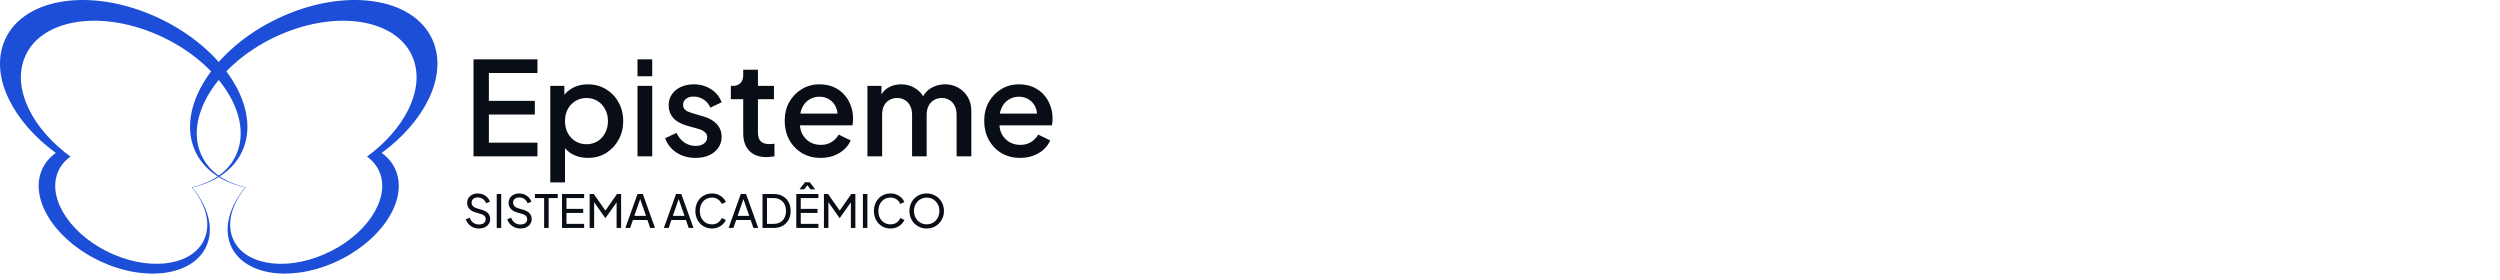
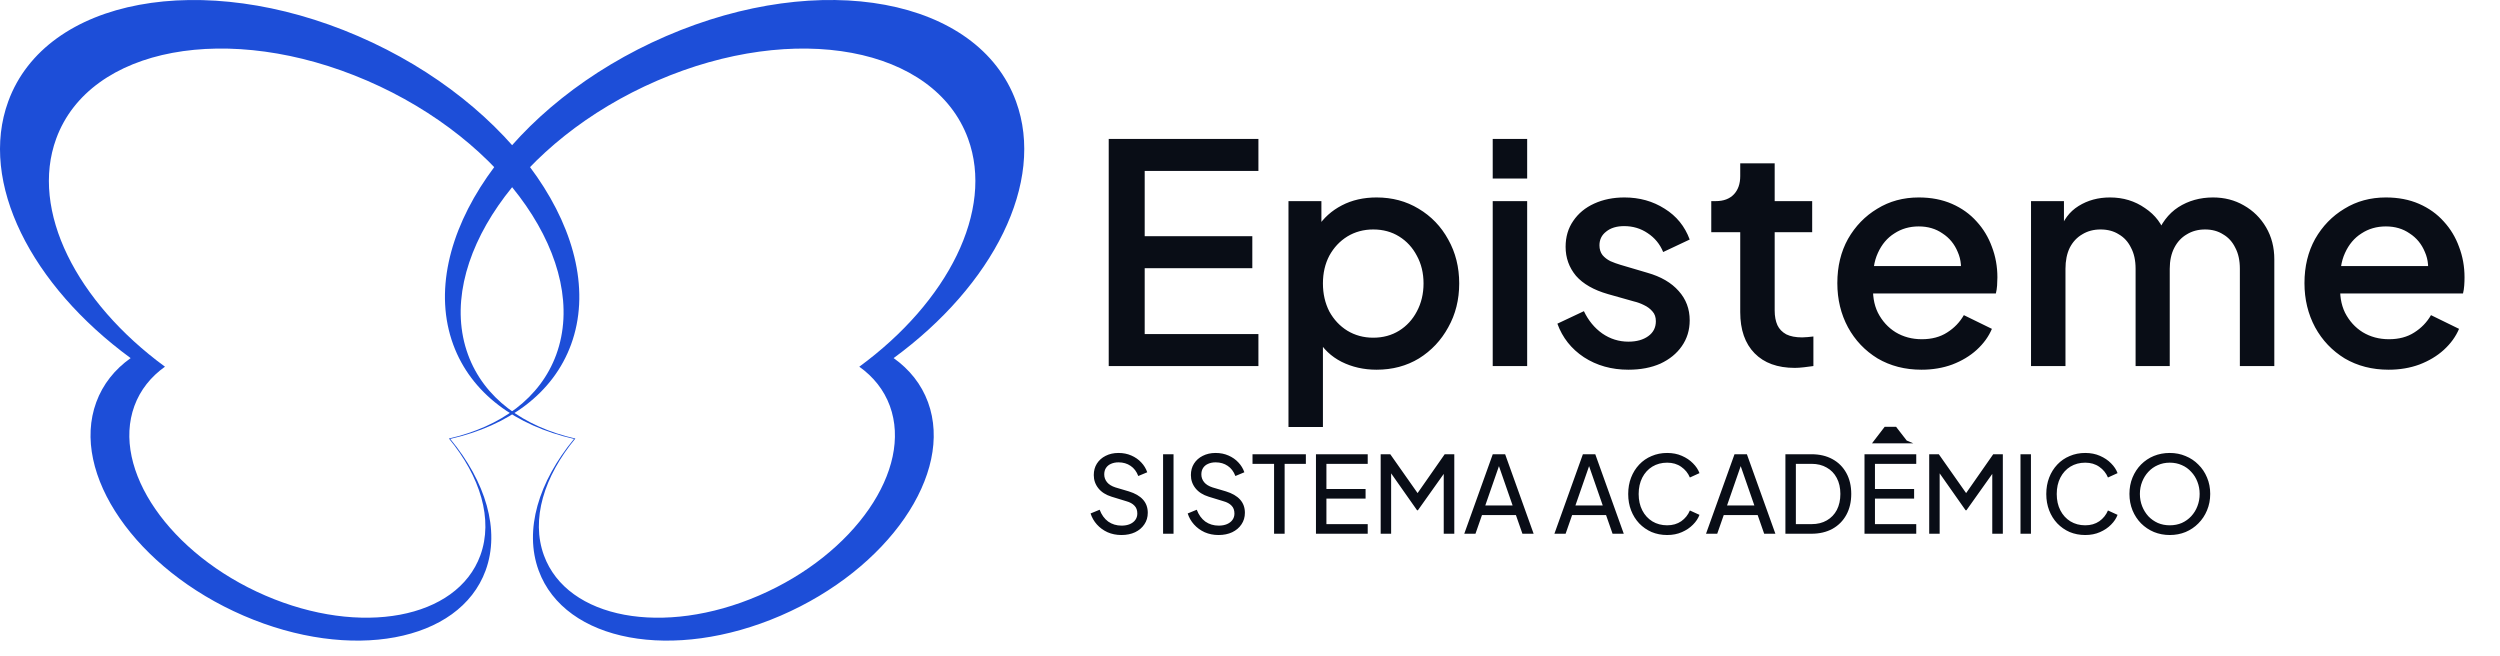
- <svg xmlns="http://www.w3.org/2000/svg" width="384" height="43" viewBox="0 0 384 43" fill="none">
+ <svg xmlns="http://www.w3.org/2000/svg" width="164" height="43" viewBox="0 0 164 43" fill="none">
  <path d="M0.543 6.648C3.023 -0.12 13.299 -2.036 23.493 2.37C33.687 6.776 39.941 15.835 37.461 22.603C36.287 25.806 33.367 27.921 29.537 28.794C31.854 31.596 32.83 34.767 31.855 37.426C30.139 42.109 23.03 43.434 15.977 40.386C8.925 37.338 4.598 31.071 6.314 26.388C6.749 25.201 7.531 24.23 8.57 23.492C2.045 18.713 -1.408 11.972 0.543 6.648ZM24.08 5.29C15.023 1.376 5.894 3.077 3.689 9.09C1.956 13.821 5.025 19.809 10.822 24.055C9.899 24.712 9.204 25.575 8.817 26.629C7.293 30.79 11.136 36.358 17.402 39.066C23.668 41.774 29.984 40.596 31.509 36.436C32.374 34.073 31.507 31.256 29.448 28.767C32.852 27.991 35.446 26.112 36.489 23.266C38.692 17.253 33.137 9.205 24.08 5.29Z" fill="#1D4ED8" />
  <path d="M66.649 6.648C64.168 -0.121 53.893 -2.037 43.699 2.369C33.505 6.775 27.251 15.834 29.731 22.603C30.905 25.805 33.825 27.92 37.655 28.794C35.338 31.596 34.362 34.767 35.337 37.427C37.053 42.109 44.162 43.434 51.215 40.386C58.267 37.338 62.594 31.07 60.878 26.388C60.443 25.201 59.661 24.23 58.622 23.491C65.146 18.712 68.6 11.972 66.649 6.648ZM43.112 5.291C52.169 1.377 61.299 3.078 63.503 9.091C65.236 13.821 62.167 19.81 56.37 24.056C57.293 24.712 57.988 25.575 58.375 26.63C59.899 30.79 56.056 36.358 49.79 39.066C43.524 41.775 37.208 40.597 35.683 36.437C34.817 34.073 35.685 31.257 37.744 28.768C34.34 27.991 31.746 26.113 30.703 23.267C28.499 17.253 34.055 9.206 43.112 5.291Z" fill="#1D4ED8" />
  <path d="M72.732 24.013V9.113H82.552V11.213H75.092V15.493H82.152V17.593H75.092V21.913H82.552V24.013H72.732ZM84.524 28.013V13.193H86.684V15.433L86.424 14.913C86.824 14.299 87.357 13.819 88.024 13.473C88.69 13.126 89.45 12.953 90.304 12.953C91.33 12.953 92.25 13.199 93.064 13.693C93.89 14.186 94.537 14.859 95.004 15.713C95.484 16.566 95.724 17.526 95.724 18.593C95.724 19.659 95.484 20.619 95.004 21.473C94.537 22.326 93.897 23.006 93.084 23.513C92.27 24.006 91.344 24.253 90.304 24.253C89.464 24.253 88.697 24.079 88.004 23.733C87.324 23.386 86.797 22.886 86.424 22.233L86.784 21.813V28.013H84.524ZM90.084 22.153C90.724 22.153 91.29 21.999 91.784 21.693C92.277 21.386 92.664 20.966 92.944 20.433C93.237 19.886 93.384 19.273 93.384 18.593C93.384 17.913 93.237 17.306 92.944 16.773C92.664 16.239 92.277 15.819 91.784 15.513C91.29 15.206 90.724 15.053 90.084 15.053C89.457 15.053 88.89 15.206 88.384 15.513C87.89 15.819 87.497 16.239 87.204 16.773C86.924 17.306 86.784 17.913 86.784 18.593C86.784 19.273 86.924 19.886 87.204 20.433C87.497 20.966 87.89 21.386 88.384 21.693C88.89 21.999 89.457 22.153 90.084 22.153ZM97.922 24.013V13.193H100.182V24.013H97.922ZM97.922 11.713V9.113H100.182V11.713H97.922ZM106.824 24.253C105.718 24.253 104.744 23.979 103.904 23.433C103.078 22.886 102.498 22.153 102.164 21.233L103.904 20.413C104.198 21.026 104.598 21.513 105.104 21.873C105.624 22.233 106.198 22.413 106.824 22.413C107.358 22.413 107.791 22.293 108.124 22.053C108.458 21.813 108.624 21.486 108.624 21.073C108.624 20.806 108.551 20.593 108.404 20.433C108.258 20.259 108.071 20.119 107.844 20.013C107.631 19.906 107.411 19.826 107.184 19.773L105.484 19.293C104.551 19.026 103.851 18.626 103.384 18.093C102.931 17.546 102.704 16.913 102.704 16.193C102.704 15.539 102.871 14.973 103.204 14.493C103.538 13.999 103.998 13.619 104.584 13.353C105.171 13.086 105.831 12.953 106.564 12.953C107.551 12.953 108.431 13.199 109.204 13.693C109.978 14.173 110.524 14.846 110.844 15.713L109.104 16.533C108.891 16.013 108.551 15.599 108.084 15.293C107.631 14.986 107.118 14.833 106.544 14.833C106.051 14.833 105.658 14.953 105.364 15.193C105.071 15.419 104.924 15.719 104.924 16.093C104.924 16.346 104.991 16.559 105.124 16.733C105.258 16.893 105.431 17.026 105.644 17.133C105.858 17.226 106.078 17.306 106.304 17.373L108.064 17.893C108.958 18.146 109.644 18.546 110.124 19.093C110.604 19.626 110.844 20.266 110.844 21.013C110.844 21.653 110.671 22.219 110.324 22.713C109.991 23.193 109.524 23.573 108.924 23.853C108.324 24.119 107.624 24.253 106.824 24.253ZM117.739 24.133C116.605 24.133 115.725 23.813 115.099 23.173C114.472 22.533 114.159 21.633 114.159 20.473V15.233H112.259V13.193H112.559C113.065 13.193 113.459 13.046 113.739 12.753C114.019 12.459 114.159 12.059 114.159 11.553V10.713H116.419V13.193H118.879V15.233H116.419V20.373C116.419 20.746 116.479 21.066 116.599 21.333C116.719 21.586 116.912 21.786 117.179 21.933C117.445 22.066 117.792 22.133 118.219 22.133C118.325 22.133 118.445 22.126 118.579 22.113C118.712 22.099 118.839 22.086 118.959 22.073V24.013C118.772 24.039 118.565 24.066 118.339 24.093C118.112 24.119 117.912 24.133 117.739 24.133ZM126.049 24.253C124.969 24.253 124.009 24.006 123.169 23.513C122.342 23.006 121.696 22.326 121.229 21.473C120.762 20.606 120.529 19.639 120.529 18.573C120.529 17.479 120.762 16.513 121.229 15.673C121.709 14.833 122.349 14.173 123.149 13.693C123.949 13.199 124.856 12.953 125.869 12.953C126.682 12.953 127.409 13.093 128.049 13.373C128.689 13.653 129.229 14.039 129.669 14.533C130.109 15.013 130.442 15.566 130.669 16.193C130.909 16.819 131.029 17.486 131.029 18.193C131.029 18.366 131.022 18.546 131.009 18.733C130.996 18.919 130.969 19.093 130.929 19.253H122.309V17.453H129.649L128.569 18.273C128.702 17.619 128.656 17.039 128.429 16.533C128.216 16.013 127.882 15.606 127.429 15.313C126.989 15.006 126.469 14.853 125.869 14.853C125.269 14.853 124.736 15.006 124.269 15.313C123.802 15.606 123.442 16.033 123.189 16.593C122.936 17.139 122.836 17.806 122.889 18.593C122.822 19.326 122.922 19.966 123.189 20.513C123.469 21.059 123.856 21.486 124.349 21.793C124.856 22.099 125.429 22.253 126.069 22.253C126.722 22.253 127.276 22.106 127.729 21.813C128.196 21.519 128.562 21.139 128.829 20.673L130.669 21.573C130.456 22.079 130.122 22.539 129.669 22.953C129.229 23.353 128.696 23.673 128.069 23.913C127.456 24.139 126.782 24.253 126.049 24.253ZM133.235 24.013V13.193H135.395V15.533L135.115 15.173C135.341 14.439 135.755 13.886 136.355 13.513C136.955 13.139 137.641 12.953 138.415 12.953C139.281 12.953 140.048 13.186 140.715 13.653C141.395 14.106 141.848 14.713 142.075 15.473L141.435 15.533C141.755 14.666 142.241 14.019 142.895 13.593C143.561 13.166 144.321 12.953 145.175 12.953C145.921 12.953 146.595 13.126 147.195 13.473C147.808 13.819 148.295 14.299 148.655 14.913C149.015 15.526 149.195 16.226 149.195 17.013V24.013H146.935V17.633C146.935 17.086 146.835 16.626 146.635 16.253C146.448 15.866 146.181 15.573 145.835 15.373C145.501 15.159 145.108 15.053 144.655 15.053C144.201 15.053 143.801 15.159 143.455 15.373C143.108 15.573 142.835 15.866 142.635 16.253C142.435 16.639 142.335 17.099 142.335 17.633V24.013H140.095V17.633C140.095 17.086 139.995 16.626 139.795 16.253C139.608 15.866 139.341 15.573 138.995 15.373C138.661 15.159 138.261 15.053 137.795 15.053C137.341 15.053 136.941 15.159 136.595 15.373C136.248 15.573 135.975 15.866 135.775 16.253C135.588 16.639 135.495 17.099 135.495 17.633V24.013H133.235ZM156.693 24.253C155.613 24.253 154.653 24.006 153.813 23.513C152.987 23.006 152.34 22.326 151.873 21.473C151.407 20.606 151.173 19.639 151.173 18.573C151.173 17.479 151.407 16.513 151.873 15.673C152.353 14.833 152.993 14.173 153.793 13.693C154.593 13.199 155.5 12.953 156.513 12.953C157.327 12.953 158.053 13.093 158.693 13.373C159.333 13.653 159.873 14.039 160.313 14.533C160.753 15.013 161.087 15.566 161.313 16.193C161.553 16.819 161.673 17.486 161.673 18.193C161.673 18.366 161.667 18.546 161.653 18.733C161.64 18.919 161.613 19.093 161.573 19.253H152.953V17.453H160.293L159.213 18.273C159.347 17.619 159.3 17.039 159.073 16.533C158.86 16.013 158.527 15.606 158.073 15.313C157.633 15.006 157.113 14.853 156.513 14.853C155.913 14.853 155.38 15.006 154.913 15.313C154.447 15.606 154.087 16.033 153.833 16.593C153.58 17.139 153.48 17.806 153.533 18.593C153.467 19.326 153.567 19.966 153.833 20.513C154.113 21.059 154.5 21.486 154.993 21.793C155.5 22.099 156.073 22.253 156.713 22.253C157.367 22.253 157.92 22.106 158.373 21.813C158.84 21.519 159.207 21.139 159.473 20.673L161.313 21.573C161.1 22.079 160.767 22.539 160.313 22.953C159.873 23.353 159.34 23.673 158.713 23.913C158.1 24.139 157.427 24.253 156.693 24.253Z" fill="#090D16" />
-   <path d="M73.565 35.097C73.234 35.097 72.93 35.036 72.655 34.915C72.38 34.789 72.146 34.618 71.955 34.404C71.764 34.189 71.626 33.949 71.542 33.683L72.137 33.438C72.263 33.774 72.45 34.033 72.697 34.215C72.949 34.392 73.243 34.481 73.579 34.481C73.784 34.481 73.964 34.448 74.118 34.383C74.272 34.317 74.391 34.226 74.475 34.11C74.564 33.988 74.608 33.848 74.608 33.69C74.608 33.47 74.545 33.298 74.419 33.172C74.298 33.041 74.118 32.943 73.88 32.878L72.921 32.584C72.543 32.467 72.254 32.283 72.053 32.031C71.852 31.779 71.752 31.489 71.752 31.163C71.752 30.878 71.82 30.628 71.955 30.414C72.095 30.194 72.286 30.024 72.529 29.903C72.776 29.777 73.056 29.714 73.369 29.714C73.682 29.714 73.964 29.77 74.216 29.882C74.473 29.994 74.69 30.145 74.867 30.337C75.044 30.523 75.175 30.738 75.259 30.981L74.671 31.226C74.559 30.932 74.391 30.71 74.167 30.561C73.943 30.407 73.679 30.33 73.376 30.33C73.189 30.33 73.024 30.362 72.879 30.428C72.739 30.488 72.629 30.579 72.55 30.701C72.475 30.817 72.438 30.957 72.438 31.121C72.438 31.312 72.499 31.482 72.62 31.632C72.741 31.781 72.926 31.895 73.173 31.975L74.048 32.234C74.459 32.36 74.769 32.539 74.979 32.773C75.189 33.006 75.294 33.295 75.294 33.641C75.294 33.925 75.219 34.177 75.07 34.397C74.925 34.616 74.722 34.789 74.461 34.915C74.204 35.036 73.906 35.097 73.565 35.097ZM76.298 35.013V29.798H76.984V35.013H76.298ZM79.936 35.097C79.605 35.097 79.301 35.036 79.026 34.915C78.751 34.789 78.517 34.618 78.326 34.404C78.135 34.189 77.997 33.949 77.913 33.683L78.508 33.438C78.634 33.774 78.821 34.033 79.068 34.215C79.32 34.392 79.614 34.481 79.95 34.481C80.155 34.481 80.335 34.448 80.489 34.383C80.643 34.317 80.762 34.226 80.846 34.11C80.935 33.988 80.979 33.848 80.979 33.69C80.979 33.47 80.916 33.298 80.79 33.172C80.669 33.041 80.489 32.943 80.251 32.878L79.292 32.584C78.914 32.467 78.625 32.283 78.424 32.031C78.223 31.779 78.123 31.489 78.123 31.163C78.123 30.878 78.191 30.628 78.326 30.414C78.466 30.194 78.657 30.024 78.9 29.903C79.147 29.777 79.427 29.714 79.74 29.714C80.053 29.714 80.335 29.77 80.587 29.882C80.844 29.994 81.061 30.145 81.238 30.337C81.415 30.523 81.546 30.738 81.63 30.981L81.042 31.226C80.93 30.932 80.762 30.71 80.538 30.561C80.314 30.407 80.05 30.33 79.747 30.33C79.56 30.33 79.395 30.362 79.25 30.428C79.11 30.488 79 30.579 78.921 30.701C78.846 30.817 78.809 30.957 78.809 31.121C78.809 31.312 78.87 31.482 78.991 31.632C79.112 31.781 79.297 31.895 79.544 31.975L80.419 32.234C80.83 32.36 81.14 32.539 81.35 32.773C81.56 33.006 81.665 33.295 81.665 33.641C81.665 33.925 81.59 34.177 81.441 34.397C81.296 34.616 81.093 34.789 80.832 34.915C80.575 35.036 80.277 35.097 79.936 35.097ZM83.579 35.013V30.428H82.165V29.798H85.665V30.428H84.272V35.013H83.579ZM86.327 35.013V29.798H89.722V30.428H87.013V32.08H89.582V32.71H87.013V34.383H89.722V35.013H86.327ZM90.572 35.013V29.798H91.202L93.155 32.577H92.833L94.772 29.798H95.402V35.013H94.709V30.666L94.954 30.743L93.015 33.473H92.959L91.041 30.743L91.258 30.666V35.013H90.572ZM96.056 35.013L97.925 29.798H98.737L100.606 35.013H99.871L99.444 33.788H97.218L96.791 35.013H96.056ZM97.435 33.158H99.227L98.233 30.295H98.429L97.435 33.158ZM101.969 35.013L103.838 29.798H104.65L106.519 35.013H105.784L105.357 33.788H103.131L102.704 35.013H101.969ZM103.348 33.158H105.14L104.146 30.295H104.342L103.348 33.158ZM109.365 35.097C108.997 35.097 108.656 35.031 108.343 34.901C108.035 34.765 107.765 34.576 107.531 34.334C107.303 34.091 107.125 33.806 106.999 33.48C106.873 33.153 106.81 32.796 106.81 32.409C106.81 32.017 106.873 31.657 106.999 31.331C107.125 31.004 107.303 30.719 107.531 30.477C107.76 30.234 108.031 30.047 108.343 29.917C108.656 29.781 108.997 29.714 109.365 29.714C109.725 29.714 110.047 29.777 110.331 29.903C110.621 30.029 110.863 30.192 111.059 30.393C111.26 30.593 111.402 30.808 111.486 31.037L110.856 31.324C110.735 31.034 110.546 30.801 110.289 30.624C110.033 30.442 109.725 30.351 109.365 30.351C109.001 30.351 108.677 30.437 108.392 30.61C108.112 30.782 107.893 31.023 107.734 31.331C107.576 31.639 107.496 31.998 107.496 32.409C107.496 32.815 107.576 33.172 107.734 33.48C107.893 33.788 108.112 34.028 108.392 34.201C108.677 34.373 109.001 34.46 109.365 34.46C109.725 34.46 110.033 34.371 110.289 34.194C110.546 34.012 110.735 33.776 110.856 33.487L111.486 33.774C111.402 34.002 111.26 34.217 111.059 34.418C110.863 34.618 110.621 34.782 110.331 34.908C110.047 35.034 109.725 35.097 109.365 35.097ZM111.915 35.013L113.784 29.798H114.596L116.465 35.013H115.73L115.303 33.788H113.077L112.65 35.013H111.915ZM113.294 33.158H115.086L114.092 30.295H114.288L113.294 33.158ZM117.123 35.013V29.798H118.831C119.358 29.798 119.818 29.905 120.21 30.12C120.602 30.334 120.905 30.638 121.12 31.03C121.334 31.417 121.442 31.874 121.442 32.402C121.442 32.924 121.334 33.382 121.12 33.774C120.905 34.166 120.602 34.471 120.21 34.691C119.818 34.905 119.358 35.013 118.831 35.013H117.123ZM117.809 34.383H118.838C119.225 34.383 119.559 34.301 119.839 34.138C120.123 33.974 120.343 33.746 120.497 33.452C120.651 33.153 120.728 32.803 120.728 32.402C120.728 31.996 120.648 31.646 120.49 31.352C120.336 31.058 120.116 30.831 119.832 30.673C119.552 30.509 119.22 30.428 118.838 30.428H117.809V34.383ZM122.311 35.013V29.798H125.706V30.428H122.997V32.08H125.566V32.71H122.997V34.383H125.706V35.013H122.311ZM122.801 29.084L123.634 27.999H124.383L125.223 29.084H124.509L124.012 28.447L123.515 29.084H122.801ZM126.556 35.013V29.798H127.186L129.139 32.577H128.817L130.756 29.798H131.386V35.013H130.693V30.666L130.938 30.743L128.999 33.473H128.943L127.025 30.743L127.242 30.666V35.013H126.556ZM132.544 35.013V29.798H133.23V35.013H132.544ZM136.791 35.097C136.422 35.097 136.082 35.031 135.769 34.901C135.461 34.765 135.19 34.576 134.957 34.334C134.728 34.091 134.551 33.806 134.425 33.48C134.299 33.153 134.236 32.796 134.236 32.409C134.236 32.017 134.299 31.657 134.425 31.331C134.551 31.004 134.728 30.719 134.957 30.477C135.186 30.234 135.456 30.047 135.769 29.917C136.082 29.781 136.422 29.714 136.791 29.714C137.15 29.714 137.472 29.777 137.757 29.903C138.046 30.029 138.289 30.192 138.485 30.393C138.686 30.593 138.828 30.808 138.912 31.037L138.282 31.324C138.161 31.034 137.972 30.801 137.715 30.624C137.458 30.442 137.15 30.351 136.791 30.351C136.427 30.351 136.103 30.437 135.818 30.61C135.538 30.782 135.319 31.023 135.16 31.331C135.001 31.639 134.922 31.998 134.922 32.409C134.922 32.815 135.001 33.172 135.16 33.48C135.319 33.788 135.538 34.028 135.818 34.201C136.103 34.373 136.427 34.46 136.791 34.46C137.15 34.46 137.458 34.371 137.715 34.194C137.972 34.012 138.161 33.776 138.282 33.487L138.912 33.774C138.828 34.002 138.686 34.217 138.485 34.418C138.289 34.618 138.046 34.782 137.757 34.908C137.472 35.034 137.15 35.097 136.791 35.097ZM142.337 35.097C141.968 35.097 141.623 35.031 141.301 34.901C140.979 34.765 140.697 34.576 140.454 34.334C140.216 34.091 140.029 33.806 139.894 33.48C139.759 33.148 139.691 32.789 139.691 32.402C139.691 32.01 139.759 31.65 139.894 31.324C140.029 30.997 140.216 30.712 140.454 30.47C140.697 30.227 140.977 30.04 141.294 29.91C141.616 29.779 141.964 29.714 142.337 29.714C142.71 29.714 143.056 29.781 143.373 29.917C143.695 30.047 143.975 30.234 144.213 30.477C144.456 30.715 144.645 30.997 144.78 31.324C144.92 31.65 144.99 32.01 144.99 32.402C144.99 32.789 144.92 33.148 144.78 33.48C144.645 33.806 144.456 34.091 144.213 34.334C143.975 34.576 143.695 34.765 143.373 34.901C143.056 35.031 142.71 35.097 142.337 35.097ZM142.337 34.46C142.626 34.46 142.89 34.408 143.128 34.306C143.366 34.198 143.571 34.051 143.744 33.865C143.921 33.673 144.057 33.454 144.15 33.207C144.248 32.955 144.297 32.686 144.297 32.402C144.297 32.117 144.248 31.851 144.15 31.604C144.057 31.356 143.921 31.139 143.744 30.953C143.571 30.761 143.366 30.614 143.128 30.512C142.89 30.404 142.626 30.351 142.337 30.351C142.052 30.351 141.791 30.404 141.553 30.512C141.315 30.614 141.107 30.761 140.93 30.953C140.757 31.139 140.622 31.356 140.524 31.604C140.426 31.851 140.377 32.117 140.377 32.402C140.377 32.686 140.426 32.955 140.524 33.207C140.622 33.454 140.757 33.673 140.93 33.865C141.107 34.051 141.315 34.198 141.553 34.306C141.791 34.408 142.052 34.46 142.337 34.46Z" fill="#090D16" />
+   <path d="M73.565 35.097C73.234 35.097 72.93 35.036 72.655 34.915C72.38 34.789 72.146 34.618 71.955 34.404C71.764 34.189 71.626 33.949 71.542 33.683L72.137 33.438C72.263 33.774 72.45 34.033 72.697 34.215C72.949 34.392 73.243 34.481 73.579 34.481C73.784 34.481 73.964 34.448 74.118 34.383C74.272 34.317 74.391 34.226 74.475 34.11C74.564 33.988 74.608 33.848 74.608 33.69C74.608 33.47 74.545 33.298 74.419 33.172C74.298 33.041 74.118 32.943 73.88 32.878L72.921 32.584C72.543 32.467 72.254 32.283 72.053 32.031C71.852 31.779 71.752 31.489 71.752 31.163C71.752 30.878 71.82 30.628 71.955 30.414C72.095 30.194 72.286 30.024 72.529 29.903C72.776 29.777 73.056 29.714 73.369 29.714C73.682 29.714 73.964 29.77 74.216 29.882C74.473 29.994 74.69 30.145 74.867 30.337C75.044 30.523 75.175 30.738 75.259 30.981L74.671 31.226C74.559 30.932 74.391 30.71 74.167 30.561C73.943 30.407 73.679 30.33 73.376 30.33C73.189 30.33 73.024 30.362 72.879 30.428C72.739 30.488 72.629 30.579 72.55 30.701C72.475 30.817 72.438 30.957 72.438 31.121C72.438 31.312 72.499 31.482 72.62 31.632C72.741 31.781 72.926 31.895 73.173 31.975L74.048 32.234C74.459 32.36 74.769 32.539 74.979 32.773C75.189 33.006 75.294 33.295 75.294 33.641C75.294 33.925 75.219 34.177 75.07 34.397C74.925 34.616 74.722 34.789 74.461 34.915C74.204 35.036 73.906 35.097 73.565 35.097ZM76.298 35.013V29.798H76.984V35.013H76.298ZM79.936 35.097C79.605 35.097 79.301 35.036 79.026 34.915C78.751 34.789 78.517 34.618 78.326 34.404C78.135 34.189 77.997 33.949 77.913 33.683L78.508 33.438C78.634 33.774 78.821 34.033 79.068 34.215C79.32 34.392 79.614 34.481 79.95 34.481C80.155 34.481 80.335 34.448 80.489 34.383C80.643 34.317 80.762 34.226 80.846 34.11C80.935 33.988 80.979 33.848 80.979 33.69C80.979 33.47 80.916 33.298 80.79 33.172C80.669 33.041 80.489 32.943 80.251 32.878L79.292 32.584C78.914 32.467 78.625 32.283 78.424 32.031C78.223 31.779 78.123 31.489 78.123 31.163C78.123 30.878 78.191 30.628 78.326 30.414C78.466 30.194 78.657 30.024 78.9 29.903C79.147 29.777 79.427 29.714 79.74 29.714C80.053 29.714 80.335 29.77 80.587 29.882C80.844 29.994 81.061 30.145 81.238 30.337C81.415 30.523 81.546 30.738 81.63 30.981L81.042 31.226C80.93 30.932 80.762 30.71 80.538 30.561C80.314 30.407 80.05 30.33 79.747 30.33C79.56 30.33 79.395 30.362 79.25 30.428C79.11 30.488 79 30.579 78.921 30.701C78.846 30.817 78.809 30.957 78.809 31.121C78.809 31.312 78.87 31.482 78.991 31.632C79.112 31.781 79.297 31.895 79.544 31.975L80.419 32.234C80.83 32.36 81.14 32.539 81.35 32.773C81.56 33.006 81.665 33.295 81.665 33.641C81.665 33.925 81.59 34.177 81.441 34.397C81.296 34.616 81.093 34.789 80.832 34.915C80.575 35.036 80.277 35.097 79.936 35.097ZM83.579 35.013V30.428H82.165V29.798H85.665V30.428H84.272V35.013H83.579ZM86.327 35.013V29.798H89.722V30.428H87.013V32.08H89.582V32.71H87.013V34.383H89.722V35.013H86.327ZM90.572 35.013V29.798H91.202L93.155 32.577H92.833L94.772 29.798H95.402V35.013H94.709V30.666L94.954 30.743L93.015 33.473H92.959L91.041 30.743L91.258 30.666V35.013H90.572ZM96.056 35.013L97.925 29.798H98.737L100.606 35.013H99.871L99.444 33.788H97.218L96.791 35.013H96.056ZM97.435 33.158H99.227L98.233 30.295H98.429L97.435 33.158ZM101.969 35.013L103.838 29.798H104.65L106.519 35.013H105.784L105.357 33.788H103.131L102.704 35.013H101.969ZM103.348 33.158H105.14L104.146 30.295H104.342L103.348 33.158ZM109.365 35.097C108.997 35.097 108.656 35.031 108.343 34.901C108.035 34.765 107.765 34.576 107.531 34.334C107.303 34.091 107.125 33.806 106.999 33.48C106.873 33.153 106.81 32.796 106.81 32.409C106.81 32.017 106.873 31.657 106.999 31.331C107.125 31.004 107.303 30.719 107.531 30.477C107.76 30.234 108.031 30.047 108.343 29.917C108.656 29.781 108.997 29.714 109.365 29.714C109.725 29.714 110.047 29.777 110.331 29.903C110.621 30.029 110.863 30.192 111.059 30.393C111.26 30.593 111.402 30.808 111.486 31.037L110.856 31.324C110.735 31.034 110.546 30.801 110.289 30.624C110.033 30.442 109.725 30.351 109.365 30.351C109.001 30.351 108.677 30.437 108.392 30.61C108.112 30.782 107.893 31.023 107.734 31.331C107.576 31.639 107.496 31.998 107.496 32.409C107.496 32.815 107.576 33.172 107.734 33.48C107.893 33.788 108.112 34.028 108.392 34.201C108.677 34.373 109.001 34.46 109.365 34.46C109.725 34.46 110.033 34.371 110.289 34.194C110.546 34.012 110.735 33.776 110.856 33.487L111.486 33.774C111.402 34.002 111.26 34.217 111.059 34.418C110.863 34.618 110.621 34.782 110.331 34.908C110.047 35.034 109.725 35.097 109.365 35.097ZM111.915 35.013L113.784 29.798H114.596L116.465 35.013H115.73L115.303 33.788H113.077L112.65 35.013H111.915ZM113.294 33.158H115.086L114.092 30.295H114.288L113.294 33.158ZM117.123 35.013V29.798H118.831C119.358 29.798 119.818 29.905 120.21 30.12C120.602 30.334 120.905 30.638 121.12 31.03C121.334 31.417 121.442 31.874 121.442 32.402C121.442 32.924 121.334 33.382 121.12 33.774C120.905 34.166 120.602 34.471 120.21 34.691C119.818 34.905 119.358 35.013 118.831 35.013H117.123ZM117.809 34.383H118.838C119.225 34.383 119.559 34.301 119.839 34.138C120.123 33.974 120.343 33.746 120.497 33.452C120.651 33.153 120.728 32.803 120.728 32.402C120.728 31.996 120.648 31.646 120.49 31.352C120.336 31.058 120.116 30.831 119.832 30.673C119.552 30.509 119.22 30.428 118.838 30.428H117.809V34.383ZM122.311 35.013V29.798H125.706V30.428H122.997V32.08H125.566V32.71H122.997V34.383H125.706V35.013H122.311ZM122.801 29.084L123.634 27.999H124.383L125.223 29.084H124.509L124.012 28.447L125.515 29.084H122.801ZM126.556 35.013V29.798H127.186L129.139 32.577H128.817L130.756 29.798H131.386V35.013H130.693V30.666L130.938 30.743L128.999 33.473H128.943L127.025 30.743L127.242 30.666V35.013H126.556ZM132.544 35.013V29.798H133.23V35.013H132.544ZM136.791 35.097C136.422 35.097 136.082 35.031 135.769 34.901C135.461 34.765 135.19 34.576 134.957 34.334C134.728 34.091 134.551 33.806 134.425 33.48C134.299 33.153 134.236 32.796 134.236 32.409C134.236 32.017 134.299 31.657 134.425 31.331C134.551 31.004 134.728 30.719 134.957 30.477C135.186 30.234 135.456 30.047 135.769 29.917C136.082 29.781 136.422 29.714 136.791 29.714C137.15 29.714 137.472 29.777 137.757 29.903C138.046 30.029 138.289 30.192 138.485 30.393C138.686 30.593 138.828 30.808 138.912 31.037L138.282 31.324C138.161 31.034 137.972 30.801 137.715 30.624C137.458 30.442 137.15 30.351 136.791 30.351C136.427 30.351 136.103 30.437 135.818 30.61C135.538 30.782 135.319 31.023 135.16 31.331C135.001 31.639 134.922 31.998 134.922 32.409C134.922 32.815 135.001 33.172 135.16 33.48C135.319 33.788 135.538 34.028 135.818 34.201C136.103 34.373 136.427 34.46 136.791 34.46C137.15 34.46 137.458 34.371 137.715 34.194C137.972 34.012 138.161 33.776 138.282 33.487L138.912 33.774C138.828 34.002 138.686 34.217 138.485 34.418C138.289 34.618 138.046 34.782 137.757 34.908C137.472 35.034 137.15 35.097 136.791 35.097ZM142.337 35.097C141.968 35.097 141.623 35.031 141.301 34.901C140.979 34.765 140.697 34.576 140.454 34.334C140.216 34.091 140.029 33.806 139.894 33.48C139.759 33.148 139.691 32.789 139.691 32.402C139.691 32.01 139.759 31.65 139.894 31.324C140.029 30.997 140.216 30.712 140.454 30.47C140.697 30.227 140.977 30.04 141.294 29.91C141.616 29.779 141.964 29.714 142.337 29.714C142.71 29.714 143.056 29.781 143.373 29.917C143.695 30.047 143.975 30.234 144.213 30.477C144.456 30.715 144.645 30.997 144.78 31.324C144.92 31.65 144.99 32.01 144.99 32.402C144.99 32.789 144.92 33.148 144.78 33.48C144.645 33.806 144.456 34.091 144.213 34.334C143.975 34.576 143.695 34.765 143.373 34.901C143.056 35.031 142.71 35.097 142.337 35.097ZM142.337 34.46C142.626 34.46 142.89 34.408 143.128 34.306C143.366 34.198 143.571 34.051 143.744 33.865C143.921 33.673 144.057 33.454 144.15 33.207C144.248 32.955 144.297 32.686 144.297 32.402C144.297 32.117 144.248 31.851 144.15 31.604C144.057 31.356 143.921 31.139 143.744 30.953C143.571 30.761 143.366 30.614 143.128 30.512C142.89 30.404 142.626 30.351 142.337 30.351C142.052 30.351 141.791 30.404 141.553 30.512C141.315 30.614 141.107 30.761 140.93 30.953C140.757 31.139 140.622 31.356 140.524 31.604C140.426 31.851 140.377 32.117 140.377 32.402C140.377 32.686 140.426 32.955 140.524 33.207C140.622 33.454 140.757 33.673 140.93 33.865C141.107 34.051 141.315 34.198 141.553 34.306C141.791 34.408 142.052 34.46 142.337 34.46Z" fill="#090D16" />
</svg>
